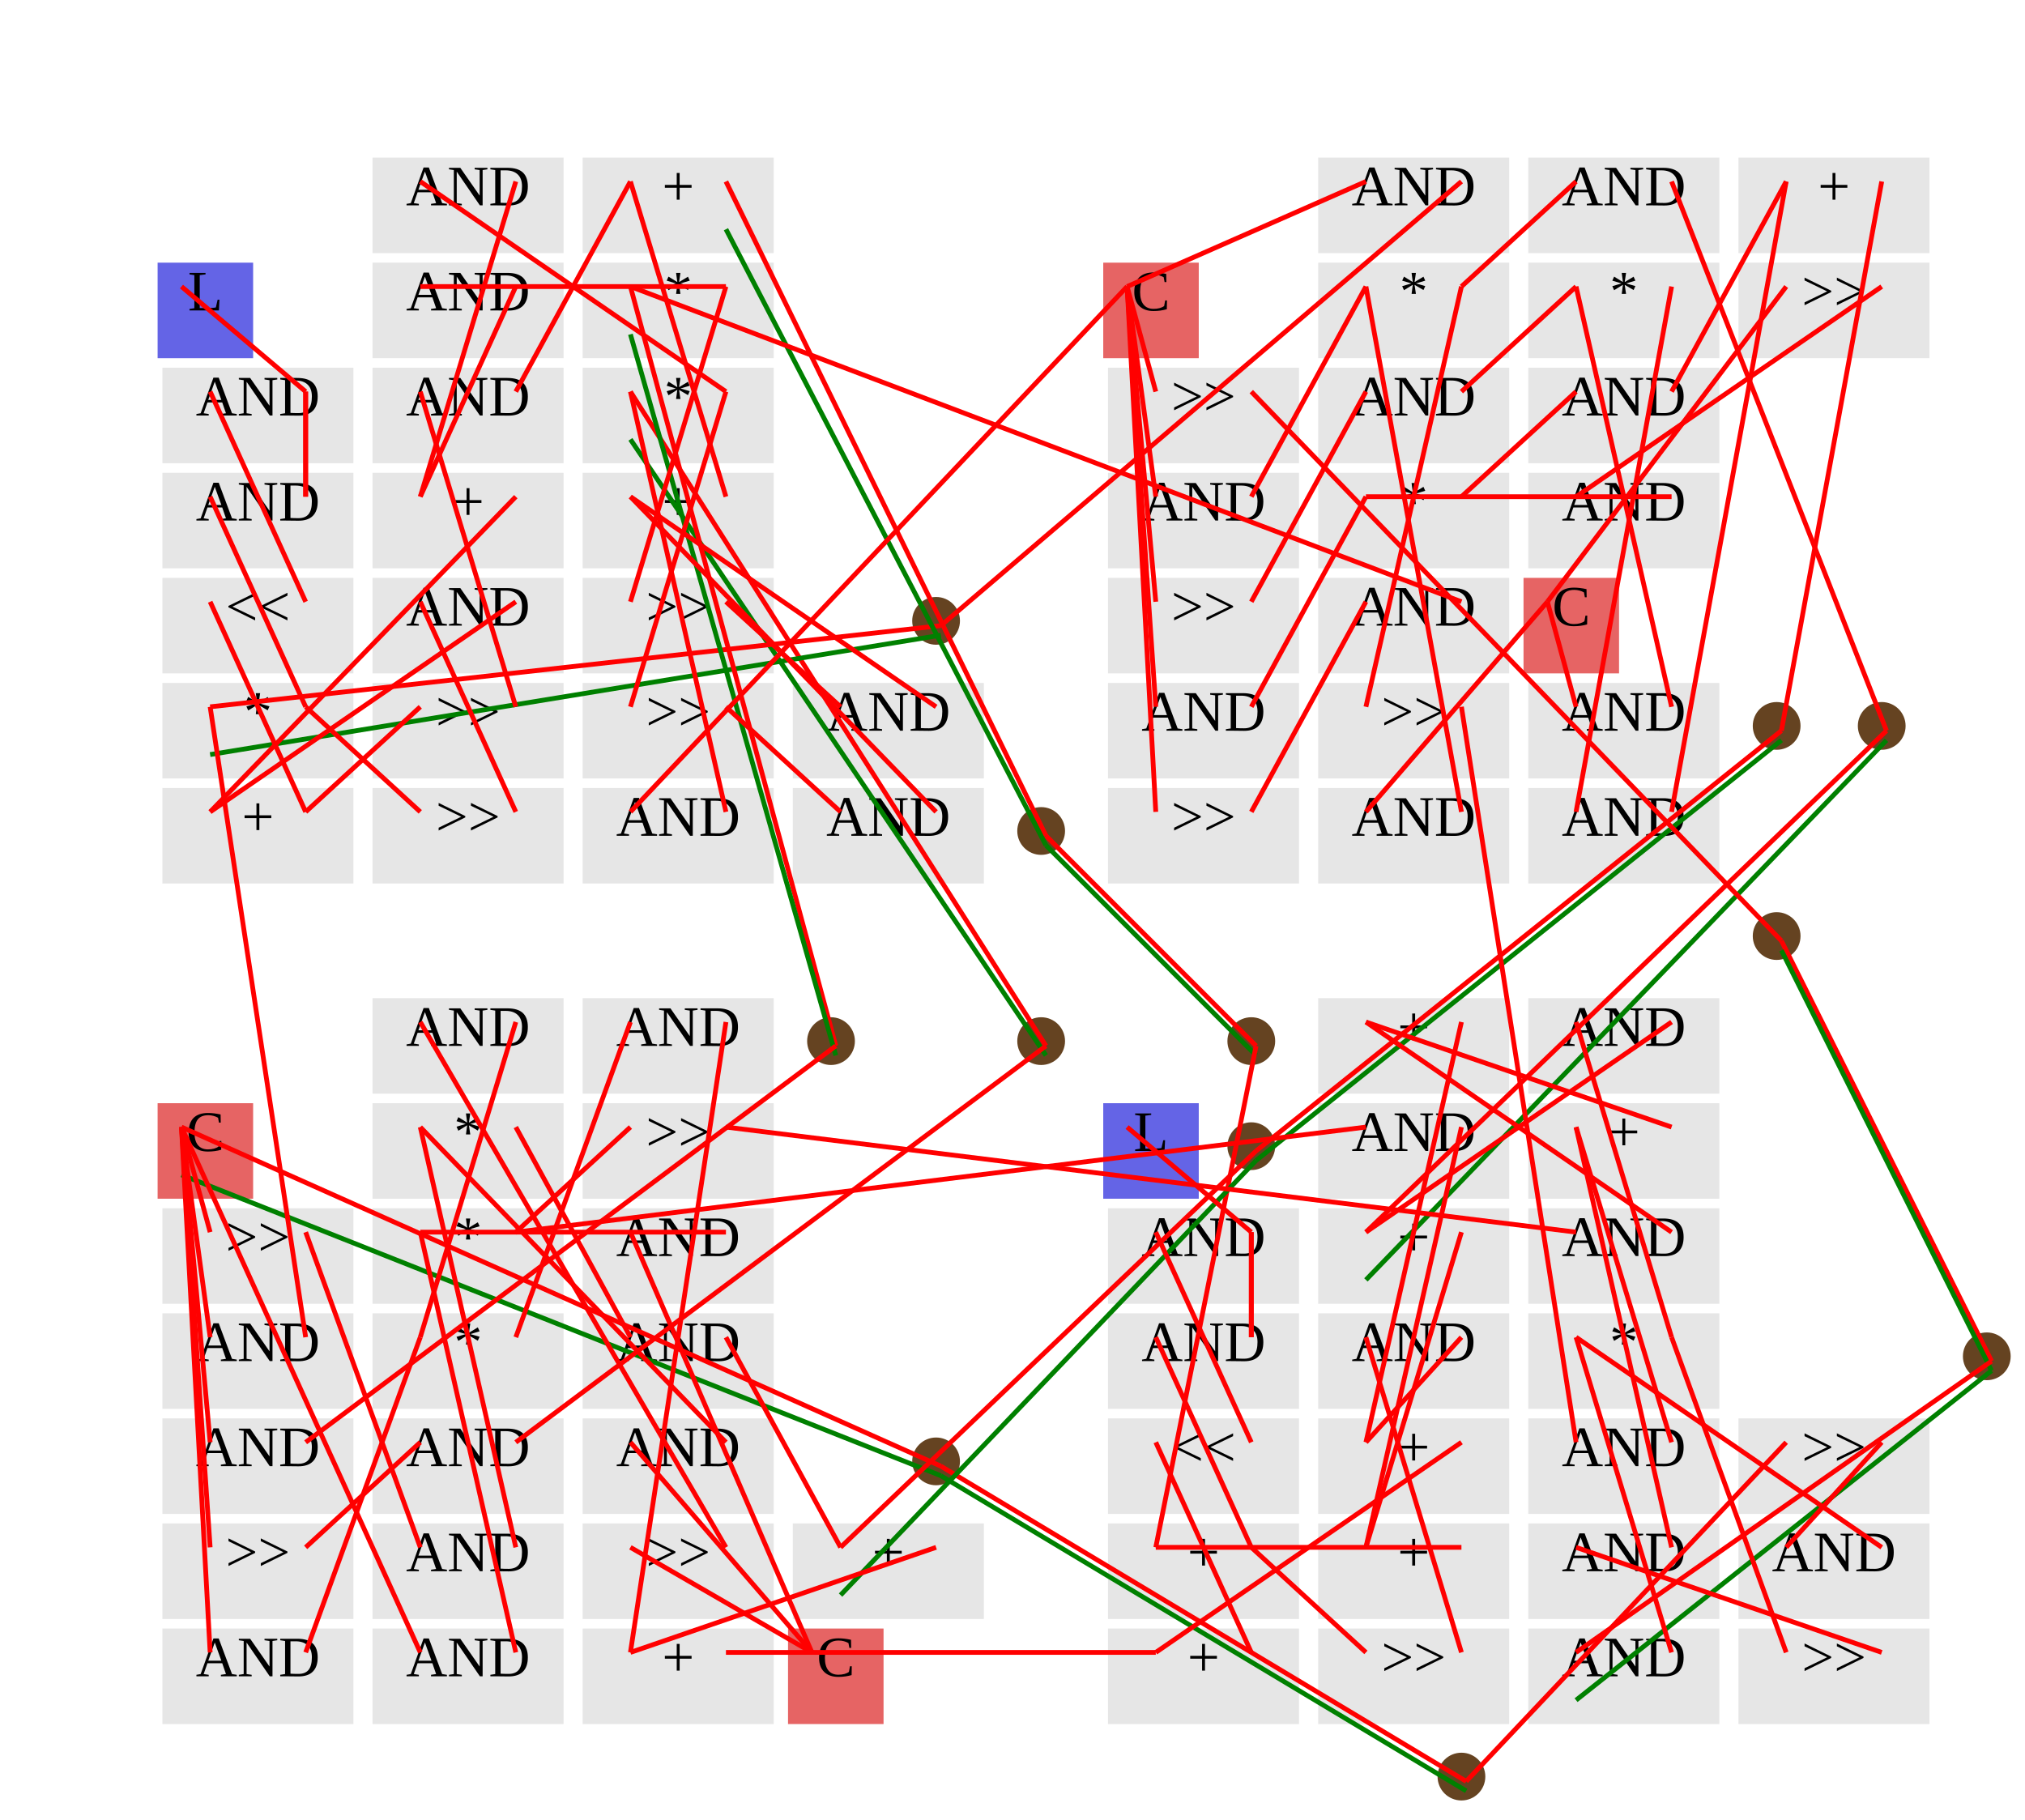
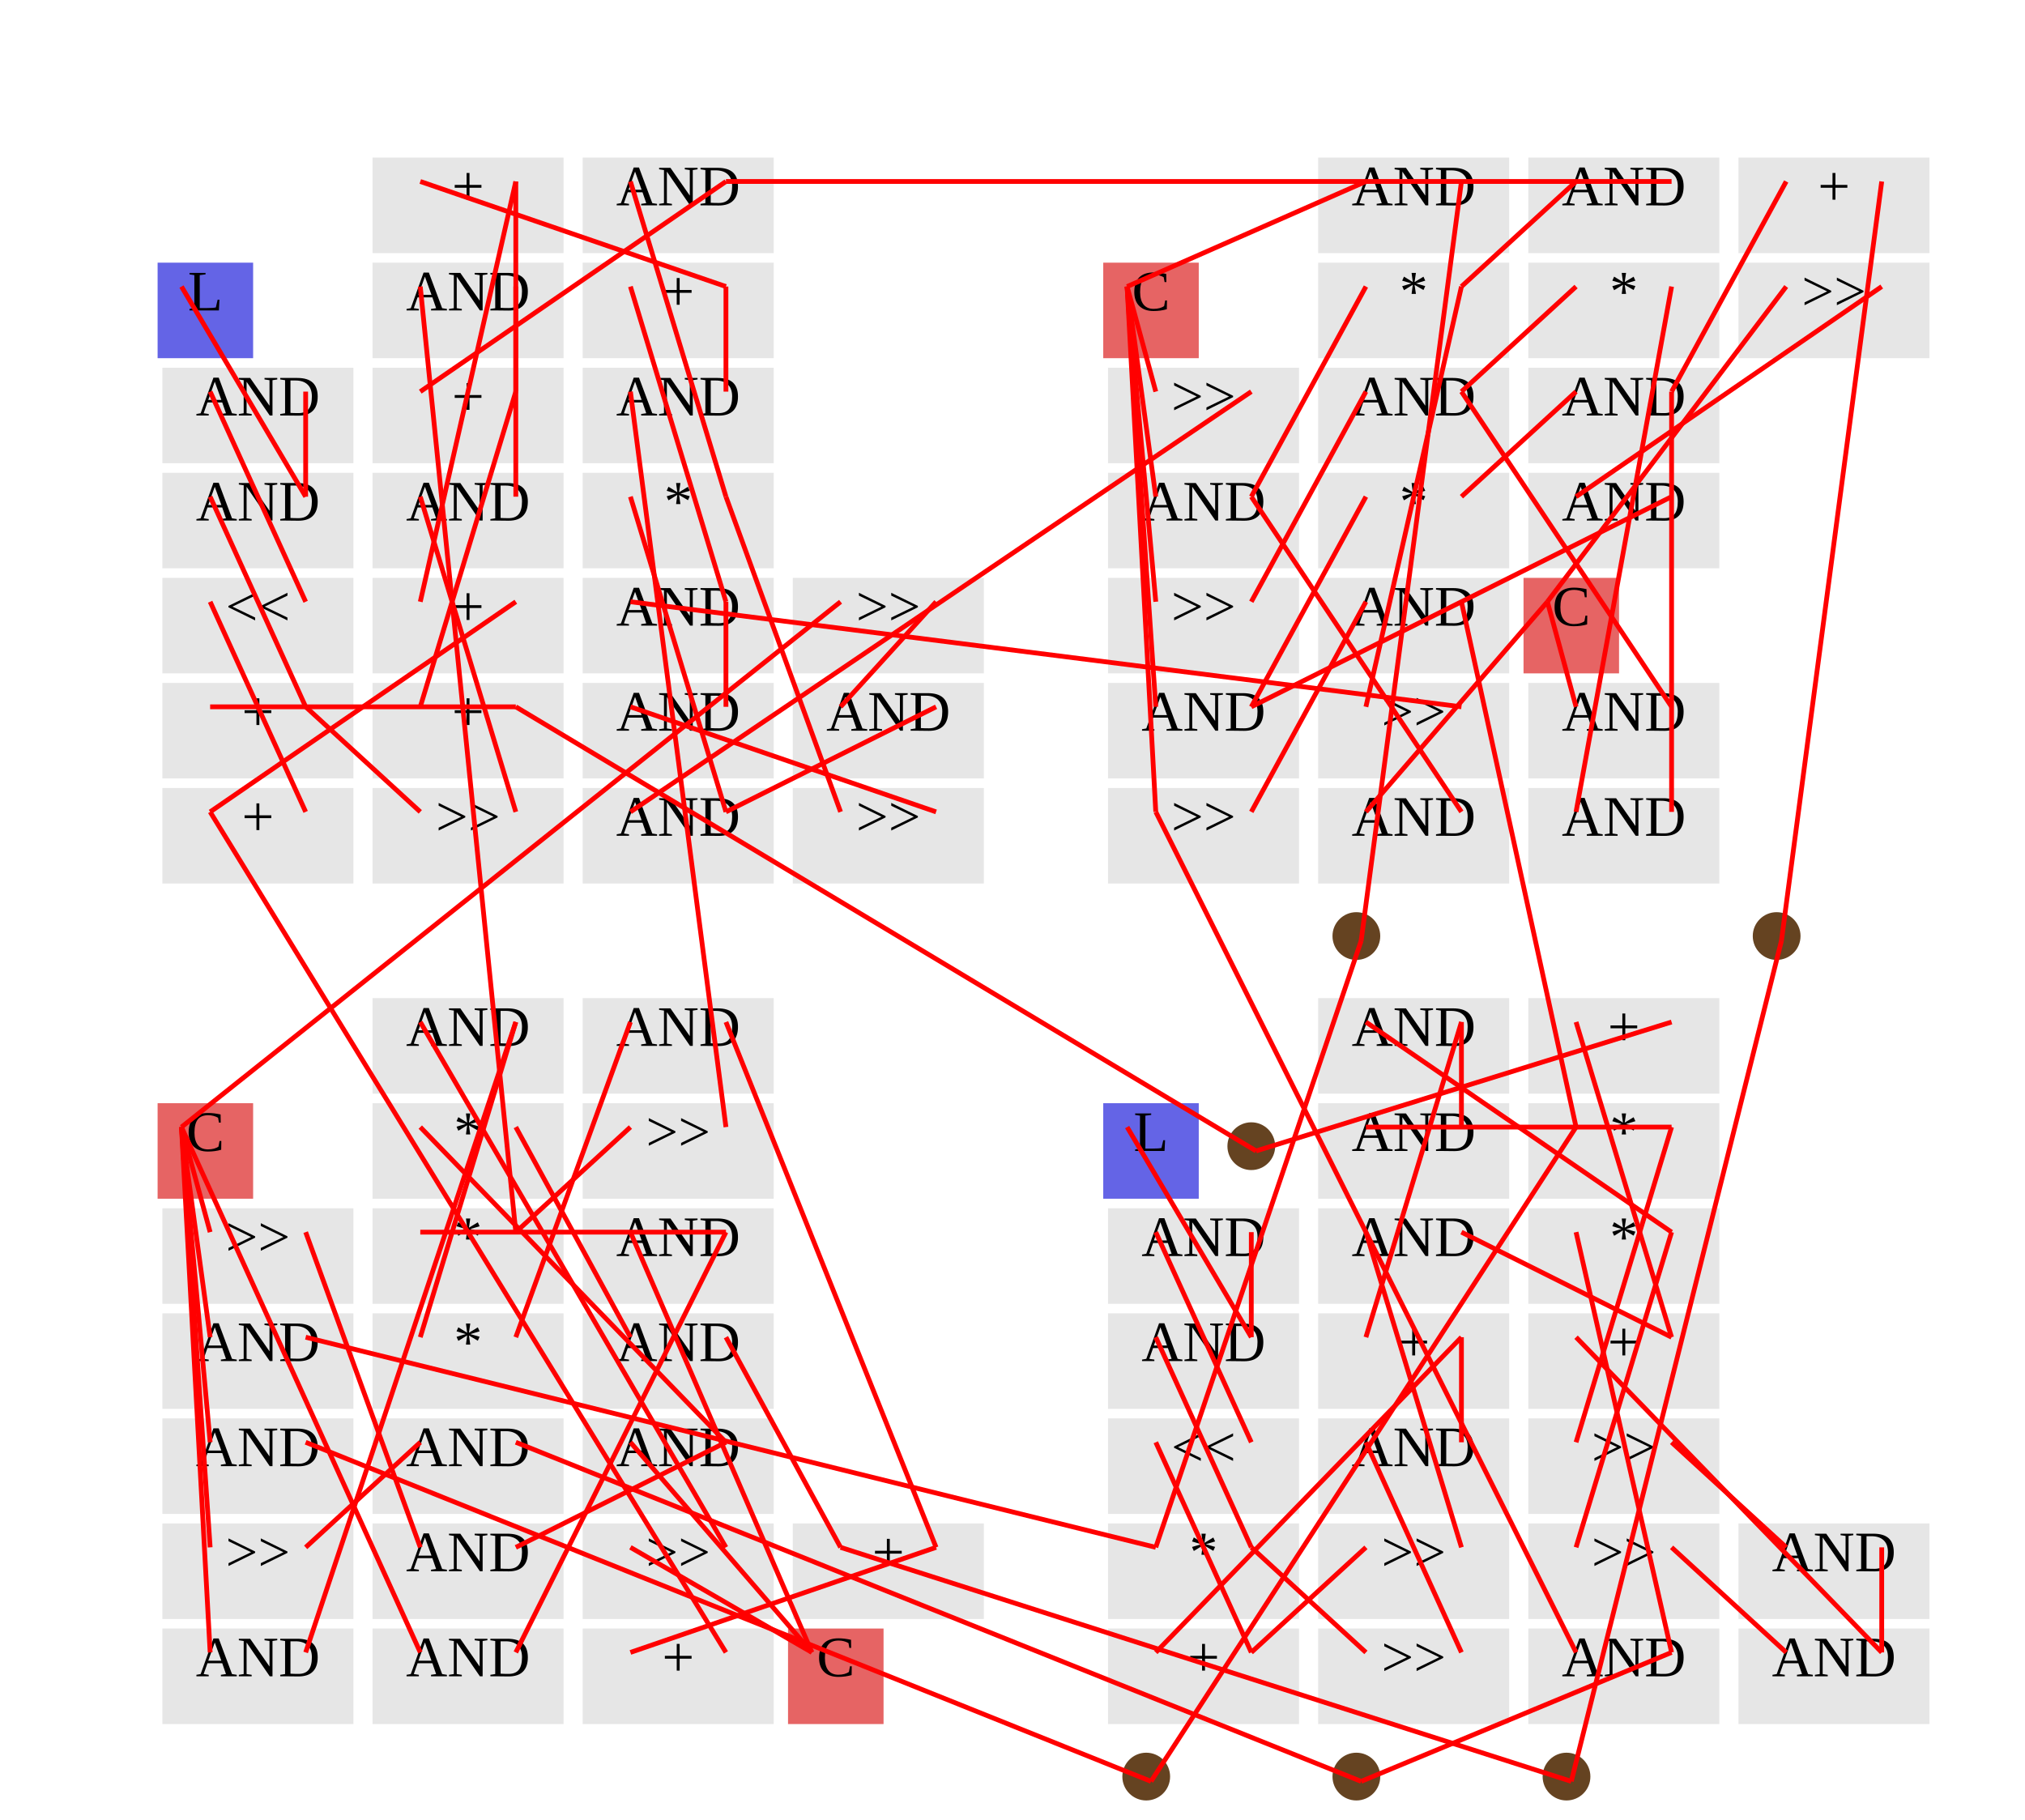
<svg xmlns="http://www.w3.org/2000/svg" width="424" height="381">
  <rect x="0" y="0" width="424" height="381" fill="rgb(255,255,255)" />
  <rect x="0" y="0" width="380" height="340" fill="rgba(255,255,255,1)" />
  <rect x="231" y="55" width="20" height="20" fill="rgba(230,100,100,1)" />
  <text x="241" y="65" text-anchor="middle" alignment-baseline="middle" fill="black">C</text>
  <rect x="33" y="231" width="20" height="20" fill="rgba(230,100,100,1)" />
  <text x="43" y="241" text-anchor="middle" alignment-baseline="middle" fill="black">C</text>
+   <rect x="231" y="231" width="20" height="20" fill="rgba(100,100,230,1)" />
+   <text x="241" y="241" text-anchor="middle" alignment-baseline="middle" fill="black">L</text>
  <rect x="33" y="55" width="20" height="20" fill="rgba(100,100,230,1)" />
  <text x="43" y="65" text-anchor="middle" alignment-baseline="middle" fill="black">L</text>
-   <rect x="231" y="231" width="20" height="20" fill="rgba(100,100,230,1)" />
-   <text x="241" y="241" text-anchor="middle" alignment-baseline="middle" fill="black">L</text>
  <rect x="319" y="121" width="20" height="20" fill="rgba(230,100,100,1)" />
  <text x="329" y="131" text-anchor="middle" alignment-baseline="middle" fill="black">C</text>
  <rect x="165" y="341" width="20" height="20" fill="rgba(230,100,100,1)" />
  <text x="175" y="351" text-anchor="middle" alignment-baseline="middle" fill="black">C</text>
-   <rect x="122" y="77" width="40" height="20" fill="rgba(230,230,230,1)" />
-   <text x="142" y="87" text-anchor="middle" alignment-baseline="middle" fill="black">*</text>
-   <rect x="232" y="341" width="40" height="20" fill="rgba(230,230,230,1)" />
-   <text x="252" y="351" text-anchor="middle" alignment-baseline="middle" fill="black">+</text>
+   <rect x="320" y="253" width="40" height="20" fill="rgba(230,230,230,1)" />
+   <text x="340" y="263" text-anchor="middle" alignment-baseline="middle" fill="black">*</text>
+   <rect x="34" y="165" width="40" height="20" fill="rgba(230,230,230,1)" />
+   <text x="54" y="175" text-anchor="middle" alignment-baseline="middle" fill="black">+</text>
  <rect x="276" y="55" width="40" height="20" fill="rgba(230,230,230,1)" />
  <text x="296" y="65" text-anchor="middle" alignment-baseline="middle" fill="black">*</text>
-   <rect x="276" y="297" width="40" height="20" fill="rgba(230,230,230,1)" />
-   <text x="296" y="307" text-anchor="middle" alignment-baseline="middle" fill="black">+</text>
+   <rect x="78" y="121" width="40" height="20" fill="rgba(230,230,230,1)" />
+   <text x="98" y="131" text-anchor="middle" alignment-baseline="middle" fill="black">+</text>
+   <rect x="122" y="99" width="40" height="20" fill="rgba(230,230,230,1)" />
+   <text x="142" y="109" text-anchor="middle" alignment-baseline="middle" fill="black">*</text>
  <rect x="320" y="275" width="40" height="20" fill="rgba(230,230,230,1)" />
-   <text x="340" y="285" text-anchor="middle" alignment-baseline="middle" fill="black">*</text>
-   <rect x="122" y="99" width="40" height="20" fill="rgba(230,230,230,1)" />
-   <text x="142" y="109" text-anchor="middle" alignment-baseline="middle" fill="black">+</text>
+   <text x="340" y="285" text-anchor="middle" alignment-baseline="middle" fill="black">+</text>
  <rect x="78" y="275" width="40" height="20" fill="rgba(230,230,230,1)" />
  <text x="98" y="285" text-anchor="middle" alignment-baseline="middle" fill="black">*</text>
-   <rect x="34" y="143" width="40" height="20" fill="rgba(230,230,230,1)" />
-   <text x="54" y="153" text-anchor="middle" alignment-baseline="middle" fill="black">*</text>
-   <rect x="122" y="33" width="40" height="20" fill="rgba(230,230,230,1)" />
-   <text x="142" y="43" text-anchor="middle" alignment-baseline="middle" fill="black">+</text>
-   <rect x="122" y="55" width="40" height="20" fill="rgba(230,230,230,1)" />
-   <text x="142" y="65" text-anchor="middle" alignment-baseline="middle" fill="black">*</text>
+   <rect x="232" y="319" width="40" height="20" fill="rgba(230,230,230,1)" />
+   <text x="252" y="329" text-anchor="middle" alignment-baseline="middle" fill="black">*</text>
+   <rect x="320" y="209" width="40" height="20" fill="rgba(230,230,230,1)" />
+   <text x="340" y="219" text-anchor="middle" alignment-baseline="middle" fill="black">+</text>
+   <rect x="320" y="231" width="40" height="20" fill="rgba(230,230,230,1)" />
+   <text x="340" y="241" text-anchor="middle" alignment-baseline="middle" fill="black">*</text>
  <rect x="78" y="253" width="40" height="20" fill="rgba(230,230,230,1)" />
  <text x="98" y="263" text-anchor="middle" alignment-baseline="middle" fill="black">*</text>
  <rect x="320" y="55" width="40" height="20" fill="rgba(230,230,230,1)" />
  <text x="340" y="65" text-anchor="middle" alignment-baseline="middle" fill="black">*</text>
-   <rect x="232" y="319" width="40" height="20" fill="rgba(230,230,230,1)" />
-   <text x="252" y="329" text-anchor="middle" alignment-baseline="middle" fill="black">+</text>
+   <rect x="34" y="143" width="40" height="20" fill="rgba(230,230,230,1)" />
+   <text x="54" y="153" text-anchor="middle" alignment-baseline="middle" fill="black">+</text>
  <rect x="122" y="341" width="40" height="20" fill="rgba(230,230,230,1)" />
  <text x="142" y="351" text-anchor="middle" alignment-baseline="middle" fill="black">+</text>
-   <rect x="320" y="231" width="40" height="20" fill="rgba(230,230,230,1)" />
-   <text x="340" y="241" text-anchor="middle" alignment-baseline="middle" fill="black">+</text>
+   <rect x="122" y="55" width="40" height="20" fill="rgba(230,230,230,1)" />
+   <text x="142" y="65" text-anchor="middle" alignment-baseline="middle" fill="black">+</text>
  <rect x="276" y="99" width="40" height="20" fill="rgba(230,230,230,1)" />
  <text x="296" y="109" text-anchor="middle" alignment-baseline="middle" fill="black">*</text>
  <rect x="78" y="231" width="40" height="20" fill="rgba(230,230,230,1)" />
  <text x="98" y="241" text-anchor="middle" alignment-baseline="middle" fill="black">*</text>
  <rect x="166" y="319" width="40" height="20" fill="rgba(230,230,230,1)" />
  <text x="186" y="329" text-anchor="middle" alignment-baseline="middle" fill="black">+</text>
-   <rect x="78" y="99" width="40" height="20" fill="rgba(230,230,230,1)" />
-   <text x="98" y="109" text-anchor="middle" alignment-baseline="middle" fill="black">+</text>
-   <rect x="34" y="165" width="40" height="20" fill="rgba(230,230,230,1)" />
-   <text x="54" y="175" text-anchor="middle" alignment-baseline="middle" fill="black">+</text>
-   <rect x="276" y="319" width="40" height="20" fill="rgba(230,230,230,1)" />
-   <text x="296" y="329" text-anchor="middle" alignment-baseline="middle" fill="black">+</text>
-   <rect x="276" y="209" width="40" height="20" fill="rgba(230,230,230,1)" />
-   <text x="296" y="219" text-anchor="middle" alignment-baseline="middle" fill="black">+</text>
-   <rect x="276" y="253" width="40" height="20" fill="rgba(230,230,230,1)" />
-   <text x="296" y="263" text-anchor="middle" alignment-baseline="middle" fill="black">+</text>
+   <rect x="276" y="275" width="40" height="20" fill="rgba(230,230,230,1)" />
+   <text x="296" y="285" text-anchor="middle" alignment-baseline="middle" fill="black">+</text>
+   <rect x="232" y="341" width="40" height="20" fill="rgba(230,230,230,1)" />
+   <text x="252" y="351" text-anchor="middle" alignment-baseline="middle" fill="black">+</text>
+   <rect x="78" y="143" width="40" height="20" fill="rgba(230,230,230,1)" />
+   <text x="98" y="153" text-anchor="middle" alignment-baseline="middle" fill="black">+</text>
+   <rect x="78" y="33" width="40" height="20" fill="rgba(230,230,230,1)" />
+   <text x="98" y="43" text-anchor="middle" alignment-baseline="middle" fill="black">+</text>
+   <rect x="78" y="77" width="40" height="20" fill="rgba(230,230,230,1)" />
+   <text x="98" y="87" text-anchor="middle" alignment-baseline="middle" fill="black">+</text>
  <rect x="364" y="33" width="40" height="20" fill="rgba(230,230,230,1)" />
  <text x="384" y="43" text-anchor="middle" alignment-baseline="middle" fill="black">+</text>
+   <rect x="232" y="275" width="40" height="20" fill="rgba(230,230,230,1)" />
+   <text x="252" y="285" text-anchor="middle" alignment-baseline="middle" fill="black">AND</text>
+   <rect x="232" y="253" width="40" height="20" fill="rgba(230,230,230,1)" />
+   <text x="252" y="263" text-anchor="middle" alignment-baseline="middle" fill="black">AND</text>
+   <rect x="232" y="297" width="40" height="20" fill="rgba(230,230,230,1)" />
+   <text x="252" y="307" text-anchor="middle" alignment-baseline="middle" fill="black">&lt;&lt;</text>
  <rect x="34" y="99" width="40" height="20" fill="rgba(230,230,230,1)" />
  <text x="54" y="109" text-anchor="middle" alignment-baseline="middle" fill="black">AND</text>
  <rect x="34" y="77" width="40" height="20" fill="rgba(230,230,230,1)" />
  <text x="54" y="87" text-anchor="middle" alignment-baseline="middle" fill="black">AND</text>
  <rect x="34" y="121" width="40" height="20" fill="rgba(230,230,230,1)" />
  <text x="54" y="131" text-anchor="middle" alignment-baseline="middle" fill="black">&lt;&lt;</text>
-   <rect x="232" y="275" width="40" height="20" fill="rgba(230,230,230,1)" />
-   <text x="252" y="285" text-anchor="middle" alignment-baseline="middle" fill="black">AND</text>
-   <rect x="232" y="253" width="40" height="20" fill="rgba(230,230,230,1)" />
-   <text x="252" y="263" text-anchor="middle" alignment-baseline="middle" fill="black">AND</text>
-   <rect x="232" y="297" width="40" height="20" fill="rgba(230,230,230,1)" />
-   <text x="252" y="307" text-anchor="middle" alignment-baseline="middle" fill="black">&lt;&lt;</text>
-   <rect x="122" y="165" width="40" height="20" fill="rgba(230,230,230,1)" />
-   <text x="142" y="175" text-anchor="middle" alignment-baseline="middle" fill="black">AND</text>
+   <rect x="320" y="341" width="40" height="20" fill="rgba(230,230,230,1)" />
+   <text x="340" y="351" text-anchor="middle" alignment-baseline="middle" fill="black">AND</text>
  <rect x="78" y="297" width="40" height="20" fill="rgba(230,230,230,1)" />
  <text x="98" y="307" text-anchor="middle" alignment-baseline="middle" fill="black">AND</text>
  <rect x="34" y="319" width="40" height="20" fill="rgba(230,230,230,1)" />
  <text x="54" y="329" text-anchor="middle" alignment-baseline="middle" fill="black">&gt;&gt;</text>
  <rect x="232" y="99" width="40" height="20" fill="rgba(230,230,230,1)" />
  <text x="252" y="109" text-anchor="middle" alignment-baseline="middle" fill="black">AND</text>
  <rect x="276" y="165" width="40" height="20" fill="rgba(230,230,230,1)" />
  <text x="296" y="175" text-anchor="middle" alignment-baseline="middle" fill="black">AND</text>
-   <rect x="276" y="275" width="40" height="20" fill="rgba(230,230,230,1)" />
-   <text x="296" y="285" text-anchor="middle" alignment-baseline="middle" fill="black">AND</text>
-   <rect x="276" y="341" width="40" height="20" fill="rgba(230,230,230,1)" />
-   <text x="296" y="351" text-anchor="middle" alignment-baseline="middle" fill="black">&gt;&gt;</text>
-   <rect x="320" y="341" width="40" height="20" fill="rgba(230,230,230,1)" />
-   <text x="340" y="351" text-anchor="middle" alignment-baseline="middle" fill="black">AND</text>
+   <rect x="78" y="99" width="40" height="20" fill="rgba(230,230,230,1)" />
+   <text x="98" y="109" text-anchor="middle" alignment-baseline="middle" fill="black">AND</text>
+   <rect x="78" y="165" width="40" height="20" fill="rgba(230,230,230,1)" />
+   <text x="98" y="175" text-anchor="middle" alignment-baseline="middle" fill="black">&gt;&gt;</text>
+   <rect x="122" y="165" width="40" height="20" fill="rgba(230,230,230,1)" />
+   <text x="142" y="175" text-anchor="middle" alignment-baseline="middle" fill="black">AND</text>
  <rect x="232" y="77" width="40" height="20" fill="rgba(230,230,230,1)" />
  <text x="252" y="87" text-anchor="middle" alignment-baseline="middle" fill="black">&gt;&gt;</text>
+   <rect x="166" y="143" width="40" height="20" fill="rgba(230,230,230,1)" />
+   <text x="186" y="153" text-anchor="middle" alignment-baseline="middle" fill="black">AND</text>
+   <rect x="166" y="121" width="40" height="20" fill="rgba(230,230,230,1)" />
+   <text x="186" y="131" text-anchor="middle" alignment-baseline="middle" fill="black">&gt;&gt;</text>
+   <rect x="364" y="341" width="40" height="20" fill="rgba(230,230,230,1)" />
+   <text x="384" y="351" text-anchor="middle" alignment-baseline="middle" fill="black">AND</text>
+   <rect x="320" y="319" width="40" height="20" fill="rgba(230,230,230,1)" />
+   <text x="340" y="329" text-anchor="middle" alignment-baseline="middle" fill="black">&gt;&gt;</text>
  <rect x="364" y="319" width="40" height="20" fill="rgba(230,230,230,1)" />
  <text x="384" y="329" text-anchor="middle" alignment-baseline="middle" fill="black">AND</text>
-   <rect x="364" y="297" width="40" height="20" fill="rgba(230,230,230,1)" />
-   <text x="384" y="307" text-anchor="middle" alignment-baseline="middle" fill="black">&gt;&gt;</text>
-   <rect x="166" y="165" width="40" height="20" fill="rgba(230,230,230,1)" />
-   <text x="186" y="175" text-anchor="middle" alignment-baseline="middle" fill="black">AND</text>
-   <rect x="122" y="143" width="40" height="20" fill="rgba(230,230,230,1)" />
-   <text x="142" y="153" text-anchor="middle" alignment-baseline="middle" fill="black">&gt;&gt;</text>
-   <rect x="166" y="143" width="40" height="20" fill="rgba(230,230,230,1)" />
-   <text x="186" y="153" text-anchor="middle" alignment-baseline="middle" fill="black">AND</text>
-   <rect x="122" y="121" width="40" height="20" fill="rgba(230,230,230,1)" />
-   <text x="142" y="131" text-anchor="middle" alignment-baseline="middle" fill="black">&gt;&gt;</text>
+   <rect x="320" y="297" width="40" height="20" fill="rgba(230,230,230,1)" />
+   <text x="340" y="307" text-anchor="middle" alignment-baseline="middle" fill="black">&gt;&gt;</text>
  <rect x="78" y="209" width="40" height="20" fill="rgba(230,230,230,1)" />
  <text x="98" y="219" text-anchor="middle" alignment-baseline="middle" fill="black">AND</text>
  <rect x="122" y="319" width="40" height="20" fill="rgba(230,230,230,1)" />
  <text x="142" y="329" text-anchor="middle" alignment-baseline="middle" fill="black">&gt;&gt;</text>
  <rect x="34" y="341" width="40" height="20" fill="rgba(230,230,230,1)" />
  <text x="54" y="351" text-anchor="middle" alignment-baseline="middle" fill="black">AND</text>
  <rect x="276" y="33" width="40" height="20" fill="rgba(230,230,230,1)" />
  <text x="296" y="43" text-anchor="middle" alignment-baseline="middle" fill="black">AND</text>
  <rect x="34" y="275" width="40" height="20" fill="rgba(230,230,230,1)" />
  <text x="54" y="285" text-anchor="middle" alignment-baseline="middle" fill="black">AND</text>
-   <rect x="78" y="77" width="40" height="20" fill="rgba(230,230,230,1)" />
-   <text x="98" y="87" text-anchor="middle" alignment-baseline="middle" fill="black">AND</text>
-   <rect x="78" y="143" width="40" height="20" fill="rgba(230,230,230,1)" />
-   <text x="98" y="153" text-anchor="middle" alignment-baseline="middle" fill="black">&gt;&gt;</text>
+   <rect x="276" y="253" width="40" height="20" fill="rgba(230,230,230,1)" />
+   <text x="296" y="263" text-anchor="middle" alignment-baseline="middle" fill="black">AND</text>
+   <rect x="276" y="319" width="40" height="20" fill="rgba(230,230,230,1)" />
+   <text x="296" y="329" text-anchor="middle" alignment-baseline="middle" fill="black">&gt;&gt;</text>
  <rect x="276" y="121" width="40" height="20" fill="rgba(230,230,230,1)" />
  <text x="296" y="131" text-anchor="middle" alignment-baseline="middle" fill="black">AND</text>
  <rect x="232" y="165" width="40" height="20" fill="rgba(230,230,230,1)" />
  <text x="252" y="175" text-anchor="middle" alignment-baseline="middle" fill="black">&gt;&gt;</text>
  <rect x="34" y="297" width="40" height="20" fill="rgba(230,230,230,1)" />
  <text x="54" y="307" text-anchor="middle" alignment-baseline="middle" fill="black">AND</text>
  <rect x="122" y="253" width="40" height="20" fill="rgba(230,230,230,1)" />
  <text x="142" y="263" text-anchor="middle" alignment-baseline="middle" fill="black">AND</text>
  <rect x="78" y="341" width="40" height="20" fill="rgba(230,230,230,1)" />
  <text x="98" y="351" text-anchor="middle" alignment-baseline="middle" fill="black">AND</text>
  <rect x="276" y="77" width="40" height="20" fill="rgba(230,230,230,1)" />
  <text x="296" y="87" text-anchor="middle" alignment-baseline="middle" fill="black">AND</text>
  <rect x="232" y="121" width="40" height="20" fill="rgba(230,230,230,1)" />
  <text x="252" y="131" text-anchor="middle" alignment-baseline="middle" fill="black">&gt;&gt;</text>
  <rect x="320" y="143" width="40" height="20" fill="rgba(230,230,230,1)" />
  <text x="340" y="153" text-anchor="middle" alignment-baseline="middle" fill="black">AND</text>
  <rect x="122" y="209" width="40" height="20" fill="rgba(230,230,230,1)" />
  <text x="142" y="219" text-anchor="middle" alignment-baseline="middle" fill="black">AND</text>
-   <rect x="320" y="297" width="40" height="20" fill="rgba(230,230,230,1)" />
-   <text x="340" y="307" text-anchor="middle" alignment-baseline="middle" fill="black">AND</text>
+   <rect x="122" y="121" width="40" height="20" fill="rgba(230,230,230,1)" />
+   <text x="142" y="131" text-anchor="middle" alignment-baseline="middle" fill="black">AND</text>
  <rect x="276" y="143" width="40" height="20" fill="rgba(230,230,230,1)" />
  <text x="296" y="153" text-anchor="middle" alignment-baseline="middle" fill="black">&gt;&gt;</text>
-   <rect x="320" y="319" width="40" height="20" fill="rgba(230,230,230,1)" />
-   <text x="340" y="329" text-anchor="middle" alignment-baseline="middle" fill="black">AND</text>
-   <rect x="364" y="341" width="40" height="20" fill="rgba(230,230,230,1)" />
-   <text x="384" y="351" text-anchor="middle" alignment-baseline="middle" fill="black">&gt;&gt;</text>
+   <rect x="122" y="143" width="40" height="20" fill="rgba(230,230,230,1)" />
+   <text x="142" y="153" text-anchor="middle" alignment-baseline="middle" fill="black">AND</text>
+   <rect x="166" y="165" width="40" height="20" fill="rgba(230,230,230,1)" />
+   <text x="186" y="175" text-anchor="middle" alignment-baseline="middle" fill="black">&gt;&gt;</text>
  <rect x="232" y="143" width="40" height="20" fill="rgba(230,230,230,1)" />
  <text x="252" y="153" text-anchor="middle" alignment-baseline="middle" fill="black">AND</text>
  <rect x="320" y="99" width="40" height="20" fill="rgba(230,230,230,1)" />
  <text x="340" y="109" text-anchor="middle" alignment-baseline="middle" fill="black">AND</text>
  <rect x="364" y="55" width="40" height="20" fill="rgba(230,230,230,1)" />
  <text x="384" y="65" text-anchor="middle" alignment-baseline="middle" fill="black">&gt;&gt;</text>
  <rect x="122" y="297" width="40" height="20" fill="rgba(230,230,230,1)" />
  <text x="142" y="307" text-anchor="middle" alignment-baseline="middle" fill="black">AND</text>
  <rect x="78" y="319" width="40" height="20" fill="rgba(230,230,230,1)" />
  <text x="98" y="329" text-anchor="middle" alignment-baseline="middle" fill="black">AND</text>
  <rect x="34" y="253" width="40" height="20" fill="rgba(230,230,230,1)" />
  <text x="54" y="263" text-anchor="middle" alignment-baseline="middle" fill="black">&gt;&gt;</text>
  <rect x="122" y="275" width="40" height="20" fill="rgba(230,230,230,1)" />
  <text x="142" y="285" text-anchor="middle" alignment-baseline="middle" fill="black">AND</text>
-   <rect x="78" y="33" width="40" height="20" fill="rgba(230,230,230,1)" />
-   <text x="98" y="43" text-anchor="middle" alignment-baseline="middle" fill="black">AND</text>
+   <rect x="276" y="209" width="40" height="20" fill="rgba(230,230,230,1)" />
+   <text x="296" y="219" text-anchor="middle" alignment-baseline="middle" fill="black">AND</text>
+   <rect x="276" y="231" width="40" height="20" fill="rgba(230,230,230,1)" />
+   <text x="296" y="241" text-anchor="middle" alignment-baseline="middle" fill="black">AND</text>
+   <rect x="276" y="297" width="40" height="20" fill="rgba(230,230,230,1)" />
+   <text x="296" y="307" text-anchor="middle" alignment-baseline="middle" fill="black">AND</text>
+   <rect x="276" y="341" width="40" height="20" fill="rgba(230,230,230,1)" />
+   <text x="296" y="351" text-anchor="middle" alignment-baseline="middle" fill="black">&gt;&gt;</text>
  <rect x="78" y="55" width="40" height="20" fill="rgba(230,230,230,1)" />
  <text x="98" y="65" text-anchor="middle" alignment-baseline="middle" fill="black">AND</text>
-   <rect x="78" y="121" width="40" height="20" fill="rgba(230,230,230,1)" />
-   <text x="98" y="131" text-anchor="middle" alignment-baseline="middle" fill="black">AND</text>
-   <rect x="78" y="165" width="40" height="20" fill="rgba(230,230,230,1)" />
-   <text x="98" y="175" text-anchor="middle" alignment-baseline="middle" fill="black">&gt;&gt;</text>
-   <rect x="276" y="231" width="40" height="20" fill="rgba(230,230,230,1)" />
-   <text x="296" y="241" text-anchor="middle" alignment-baseline="middle" fill="black">AND</text>
-   <rect x="320" y="253" width="40" height="20" fill="rgba(230,230,230,1)" />
-   <text x="340" y="263" text-anchor="middle" alignment-baseline="middle" fill="black">AND</text>
+   <rect x="122" y="77" width="40" height="20" fill="rgba(230,230,230,1)" />
+   <text x="142" y="87" text-anchor="middle" alignment-baseline="middle" fill="black">AND</text>
  <rect x="122" y="231" width="40" height="20" fill="rgba(230,230,230,1)" />
  <text x="142" y="241" text-anchor="middle" alignment-baseline="middle" fill="black">&gt;&gt;</text>
  <rect x="320" y="33" width="40" height="20" fill="rgba(230,230,230,1)" />
  <text x="340" y="43" text-anchor="middle" alignment-baseline="middle" fill="black">AND</text>
-   <rect x="320" y="209" width="40" height="20" fill="rgba(230,230,230,1)" />
-   <text x="340" y="219" text-anchor="middle" alignment-baseline="middle" fill="black">AND</text>
+   <rect x="122" y="33" width="40" height="20" fill="rgba(230,230,230,1)" />
+   <text x="142" y="43" text-anchor="middle" alignment-baseline="middle" fill="black">AND</text>
  <rect x="320" y="77" width="40" height="20" fill="rgba(230,230,230,1)" />
  <text x="340" y="87" text-anchor="middle" alignment-baseline="middle" fill="black">AND</text>
  <rect x="320" y="165" width="40" height="20" fill="rgba(230,230,230,1)" />
  <text x="340" y="175" text-anchor="middle" alignment-baseline="middle" fill="black">AND</text>
-   <circle cx="196" cy="306" r="5" fill="rgb(101,67,33)" />
-   <circle cx="306" cy="372" r="5" fill="rgb(101,67,33)" />
+   <circle cx="284" cy="372" r="5" fill="rgb(101,67,33)" />
+   <circle cx="284" cy="196" r="5" fill="rgb(101,67,33)" />
+   <circle cx="240" cy="372" r="5" fill="rgb(101,67,33)" />
  <circle cx="262" cy="240" r="5" fill="rgb(101,67,33)" />
-   <circle cx="372" cy="152" r="5" fill="rgb(101,67,33)" />
-   <circle cx="218" cy="218" r="5" fill="rgb(101,67,33)" />
-   <circle cx="196" cy="130" r="5" fill="rgb(101,67,33)" />
-   <circle cx="218" cy="174" r="5" fill="rgb(101,67,33)" />
-   <circle cx="262" cy="218" r="5" fill="rgb(101,67,33)" />
-   <circle cx="174" cy="218" r="5" fill="rgb(101,67,33)" />
-   <circle cx="394" cy="152" r="5" fill="rgb(101,67,33)" />
-   <circle cx="416" cy="284" r="5" fill="rgb(101,67,33)" />
  <circle cx="372" cy="196" r="5" fill="rgb(101,67,33)" />
-   <line x1="197" y1="307" x2="307" y2="373" stroke="red" stroke-width="1" />
-   <line x1="197" y1="309" x2="307" y2="375" stroke="green" stroke-width="1" />
-   <line x1="263" y1="241" x2="373" y2="153" stroke="red" stroke-width="1" />
-   <line x1="263" y1="243" x2="373" y2="155" stroke="green" stroke-width="1" />
-   <line x1="219" y1="175" x2="263" y2="219" stroke="red" stroke-width="1" />
-   <line x1="219" y1="177" x2="263" y2="221" stroke="green" stroke-width="1" />
-   <line x1="417" y1="285" x2="373" y2="197" stroke="red" stroke-width="1" />
-   <line x1="417" y1="287" x2="373" y2="199" stroke="green" stroke-width="1" />
-   <line x1="38" y1="236" x2="197" y2="307" stroke="red" stroke-width="1" />
-   <line x1="38" y1="246" x2="197" y2="309" stroke="green" stroke-width="1" />
-   <line x1="132" y1="82" x2="219" y2="219" stroke="red" stroke-width="1" />
-   <line x1="132" y1="92" x2="219" y2="221" stroke="green" stroke-width="1" />
-   <line x1="44" y1="148" x2="197" y2="131" stroke="red" stroke-width="1" />
-   <line x1="44" y1="158" x2="197" y2="133" stroke="green" stroke-width="1" />
-   <line x1="152" y1="38" x2="219" y2="175" stroke="red" stroke-width="1" />
-   <line x1="152" y1="48" x2="219" y2="177" stroke="green" stroke-width="1" />
-   <line x1="132" y1="60" x2="175" y2="219" stroke="red" stroke-width="1" />
-   <line x1="132" y1="70" x2="175" y2="221" stroke="green" stroke-width="1" />
-   <line x1="242" y1="324" x2="263" y2="219" stroke="red" stroke-width="1" />
-   <line x1="176" y1="324" x2="263" y2="241" stroke="red" stroke-width="1" />
-   <line x1="176" y1="334" x2="263" y2="243" stroke="green" stroke-width="1" />
-   <line x1="286" y1="258" x2="395" y2="153" stroke="red" stroke-width="1" />
-   <line x1="286" y1="268" x2="395" y2="155" stroke="green" stroke-width="1" />
-   <line x1="394" y1="38" x2="373" y2="153" stroke="red" stroke-width="1" />
-   <line x1="108" y1="302" x2="219" y2="219" stroke="red" stroke-width="1" />
-   <line x1="330" y1="346" x2="417" y2="285" stroke="red" stroke-width="1" />
-   <line x1="330" y1="356" x2="417" y2="287" stroke="green" stroke-width="1" />
-   <line x1="262" y1="82" x2="373" y2="197" stroke="red" stroke-width="1" />
-   <line x1="374" y1="302" x2="307" y2="373" stroke="red" stroke-width="1" />
-   <line x1="306" y1="38" x2="197" y2="131" stroke="red" stroke-width="1" />
-   <line x1="64" y1="302" x2="175" y2="219" stroke="red" stroke-width="1" />
-   <line x1="350" y1="38" x2="395" y2="153" stroke="red" stroke-width="1" />
-   <line x1="64" y1="82" x2="38" y2="60" stroke="red" stroke-width="1" />
-   <line x1="262" y1="258" x2="236" y2="236" stroke="red" stroke-width="1" />
-   <line x1="152" y1="170" x2="132" y2="82" stroke="red" stroke-width="1" />
-   <line x1="152" y1="346" x2="242" y2="346" stroke="red" stroke-width="1" />
-   <line x1="306" y1="302" x2="242" y2="346" stroke="red" stroke-width="1" />
+   <circle cx="328" cy="372" r="5" fill="rgb(101,67,33)" />
+   <line x1="262" y1="280" x2="262" y2="258" stroke="red" stroke-width="1" />
+   <line x1="262" y1="280" x2="236" y2="236" stroke="red" stroke-width="1" />
+   <line x1="64" y1="104" x2="64" y2="82" stroke="red" stroke-width="1" />
+   <line x1="64" y1="104" x2="38" y2="60" stroke="red" stroke-width="1" />
+   <line x1="350" y1="346" x2="330" y2="258" stroke="red" stroke-width="1" />
+   <line x1="350" y1="346" x2="285" y2="373" stroke="red" stroke-width="1" />
+   <line x1="108" y1="302" x2="285" y2="373" stroke="red" stroke-width="1" />
+   <line x1="108" y1="126" x2="44" y2="170" stroke="red" stroke-width="1" />
+   <line x1="152" y1="346" x2="44" y2="170" stroke="red" stroke-width="1" />
+   <line x1="262" y1="104" x2="306" y2="170" stroke="red" stroke-width="1" />
  <line x1="262" y1="104" x2="286" y2="60" stroke="red" stroke-width="1" />
-   <line x1="306" y1="170" x2="286" y2="60" stroke="red" stroke-width="1" />
-   <line x1="306" y1="214" x2="286" y2="302" stroke="red" stroke-width="1" />
-   <line x1="306" y1="280" x2="286" y2="302" stroke="red" stroke-width="1" />
-   <line x1="350" y1="346" x2="330" y2="280" stroke="red" stroke-width="1" />
-   <line x1="394" y1="324" x2="330" y2="280" stroke="red" stroke-width="1" />
-   <line x1="196" y1="170" x2="132" y2="104" stroke="red" stroke-width="1" />
-   <line x1="196" y1="148" x2="132" y2="104" stroke="red" stroke-width="1" />
+   <line x1="108" y1="38" x2="108" y2="104" stroke="red" stroke-width="1" />
+   <line x1="108" y1="38" x2="88" y2="126" stroke="red" stroke-width="1" />
+   <line x1="152" y1="170" x2="196" y2="148" stroke="red" stroke-width="1" />
+   <line x1="152" y1="170" x2="132" y2="104" stroke="red" stroke-width="1" />
+   <line x1="394" y1="346" x2="394" y2="324" stroke="red" stroke-width="1" />
+   <line x1="394" y1="346" x2="330" y2="280" stroke="red" stroke-width="1" />
+   <line x1="108" y1="214" x2="64" y2="346" stroke="red" stroke-width="1" />
  <line x1="108" y1="214" x2="88" y2="280" stroke="red" stroke-width="1" />
-   <line x1="64" y1="346" x2="88" y2="280" stroke="red" stroke-width="1" />
-   <line x1="64" y1="280" x2="44" y2="148" stroke="red" stroke-width="1" />
-   <line x1="152" y1="104" x2="132" y2="38" stroke="red" stroke-width="1" />
-   <line x1="108" y1="82" x2="132" y2="38" stroke="red" stroke-width="1" />
-   <line x1="306" y1="126" x2="132" y2="60" stroke="red" stroke-width="1" />
+   <line x1="64" y1="280" x2="242" y2="324" stroke="red" stroke-width="1" />
+   <line x1="306" y1="38" x2="285" y2="197" stroke="red" stroke-width="1" />
+   <line x1="242" y1="324" x2="285" y2="197" stroke="red" stroke-width="1" />
+   <line x1="350" y1="280" x2="306" y2="258" stroke="red" stroke-width="1" />
+   <line x1="350" y1="280" x2="330" y2="214" stroke="red" stroke-width="1" />
+   <line x1="306" y1="126" x2="330" y2="236" stroke="red" stroke-width="1" />
+   <line x1="330" y1="236" x2="241" y2="373" stroke="red" stroke-width="1" />
+   <line x1="64" y1="302" x2="241" y2="373" stroke="red" stroke-width="1" />
+   <line x1="152" y1="258" x2="108" y2="346" stroke="red" stroke-width="1" />
  <line x1="152" y1="258" x2="88" y2="258" stroke="red" stroke-width="1" />
-   <line x1="108" y1="346" x2="88" y2="258" stroke="red" stroke-width="1" />
+   <line x1="306" y1="82" x2="350" y2="148" stroke="red" stroke-width="1" />
  <line x1="306" y1="82" x2="330" y2="60" stroke="red" stroke-width="1" />
-   <line x1="350" y1="148" x2="330" y2="60" stroke="red" stroke-width="1" />
-   <line x1="306" y1="324" x2="242" y2="324" stroke="red" stroke-width="1" />
+   <line x1="108" y1="148" x2="44" y2="148" stroke="red" stroke-width="1" />
+   <line x1="350" y1="214" x2="263" y2="241" stroke="red" stroke-width="1" />
+   <line x1="108" y1="148" x2="263" y2="241" stroke="red" stroke-width="1" />
+   <line x1="196" y1="324" x2="152" y2="214" stroke="red" stroke-width="1" />
  <line x1="196" y1="324" x2="132" y2="346" stroke="red" stroke-width="1" />
-   <line x1="152" y1="214" x2="132" y2="346" stroke="red" stroke-width="1" />
-   <line x1="350" y1="302" x2="330" y2="236" stroke="red" stroke-width="1" />
-   <line x1="350" y1="324" x2="330" y2="236" stroke="red" stroke-width="1" />
+   <line x1="152" y1="126" x2="152" y2="148" stroke="red" stroke-width="1" />
+   <line x1="152" y1="126" x2="132" y2="60" stroke="red" stroke-width="1" />
+   <line x1="262" y1="148" x2="350" y2="104" stroke="red" stroke-width="1" />
  <line x1="262" y1="148" x2="286" y2="104" stroke="red" stroke-width="1" />
-   <line x1="350" y1="104" x2="286" y2="104" stroke="red" stroke-width="1" />
+   <line x1="152" y1="302" x2="108" y2="324" stroke="red" stroke-width="1" />
  <line x1="152" y1="302" x2="88" y2="236" stroke="red" stroke-width="1" />
-   <line x1="108" y1="324" x2="88" y2="236" stroke="red" stroke-width="1" />
  <line x1="152" y1="280" x2="176" y2="324" stroke="red" stroke-width="1" />
-   <line x1="108" y1="38" x2="88" y2="104" stroke="red" stroke-width="1" />
-   <line x1="108" y1="60" x2="88" y2="104" stroke="red" stroke-width="1" />
-   <line x1="108" y1="104" x2="44" y2="170" stroke="red" stroke-width="1" />
-   <line x1="108" y1="126" x2="44" y2="170" stroke="red" stroke-width="1" />
-   <line x1="306" y1="258" x2="286" y2="324" stroke="red" stroke-width="1" />
-   <line x1="306" y1="236" x2="286" y2="324" stroke="red" stroke-width="1" />
-   <line x1="350" y1="236" x2="286" y2="214" stroke="red" stroke-width="1" />
-   <line x1="350" y1="258" x2="286" y2="214" stroke="red" stroke-width="1" />
-   <line x1="350" y1="214" x2="286" y2="258" stroke="red" stroke-width="1" />
+   <line x1="373" y1="197" x2="329" y2="373" stroke="red" stroke-width="1" />
+   <line x1="394" y1="38" x2="373" y2="197" stroke="red" stroke-width="1" />
+   <line x1="176" y1="324" x2="329" y2="373" stroke="red" stroke-width="1" />
+   <line x1="306" y1="214" x2="306" y2="236" stroke="red" stroke-width="1" />
+   <line x1="306" y1="214" x2="286" y2="280" stroke="red" stroke-width="1" />
+   <line x1="306" y1="280" x2="306" y2="302" stroke="red" stroke-width="1" />
+   <line x1="306" y1="280" x2="242" y2="346" stroke="red" stroke-width="1" />
+   <line x1="108" y1="82" x2="108" y2="60" stroke="red" stroke-width="1" />
+   <line x1="108" y1="82" x2="88" y2="148" stroke="red" stroke-width="1" />
+   <line x1="152" y1="60" x2="152" y2="82" stroke="red" stroke-width="1" />
+   <line x1="152" y1="60" x2="88" y2="38" stroke="red" stroke-width="1" />
+   <line x1="350" y1="38" x2="152" y2="38" stroke="red" stroke-width="1" />
+   <line x1="152" y1="38" x2="88" y2="82" stroke="red" stroke-width="1" />
+   <line x1="350" y1="82" x2="350" y2="170" stroke="red" stroke-width="1" />
  <line x1="350" y1="82" x2="374" y2="38" stroke="red" stroke-width="1" />
-   <line x1="350" y1="170" x2="374" y2="38" stroke="red" stroke-width="1" />
+   <line x1="262" y1="324" x2="242" y2="280" stroke="red" stroke-width="1" />
+   <line x1="262" y1="324" x2="286" y2="346" stroke="red" stroke-width="1" />
+   <line x1="262" y1="302" x2="242" y2="258" stroke="red" stroke-width="1" />
+   <line x1="262" y1="346" x2="242" y2="302" stroke="red" stroke-width="1" />
+   <line x1="262" y1="346" x2="286" y2="324" stroke="red" stroke-width="1" />
  <line x1="64" y1="148" x2="44" y2="104" stroke="red" stroke-width="1" />
+   <line x1="64" y1="148" x2="88" y2="170" stroke="red" stroke-width="1" />
  <line x1="64" y1="126" x2="44" y2="82" stroke="red" stroke-width="1" />
  <line x1="64" y1="170" x2="44" y2="126" stroke="red" stroke-width="1" />
-   <line x1="64" y1="82" x2="64" y2="104" stroke="red" stroke-width="1" />
-   <line x1="64" y1="104" x2="64" y2="82" stroke="red" stroke-width="1" />
-   <line x1="262" y1="324" x2="242" y2="280" stroke="red" stroke-width="1" />
-   <line x1="262" y1="302" x2="242" y2="258" stroke="red" stroke-width="1" />
-   <line x1="262" y1="346" x2="242" y2="302" stroke="red" stroke-width="1" />
-   <line x1="262" y1="258" x2="262" y2="280" stroke="red" stroke-width="1" />
-   <line x1="262" y1="280" x2="262" y2="258" stroke="red" stroke-width="1" />
-   <line x1="236" y1="60" x2="132" y2="170" stroke="red" stroke-width="1" />
+   <line x1="236" y1="60" x2="242" y2="104" stroke="red" stroke-width="1" />
+   <line x1="236" y1="60" x2="242" y2="82" stroke="red" stroke-width="1" />
+   <line x1="236" y1="60" x2="286" y2="38" stroke="red" stroke-width="1" />
+   <line x1="236" y1="60" x2="242" y2="170" stroke="red" stroke-width="1" />
+   <line x1="236" y1="60" x2="242" y2="126" stroke="red" stroke-width="1" />
+   <line x1="236" y1="60" x2="242" y2="148" stroke="red" stroke-width="1" />
+   <line x1="330" y1="346" x2="242" y2="170" stroke="red" stroke-width="1" />
  <line x1="64" y1="324" x2="88" y2="302" stroke="red" stroke-width="1" />
  <line x1="38" y1="236" x2="44" y2="324" stroke="red" stroke-width="1" />
-   <line x1="236" y1="60" x2="242" y2="104" stroke="red" stroke-width="1" />
+   <line x1="38" y1="236" x2="176" y2="126" stroke="red" stroke-width="1" />
+   <line x1="38" y1="236" x2="44" y2="346" stroke="red" stroke-width="1" />
+   <line x1="38" y1="236" x2="44" y2="280" stroke="red" stroke-width="1" />
+   <line x1="38" y1="236" x2="44" y2="302" stroke="red" stroke-width="1" />
+   <line x1="38" y1="236" x2="88" y2="346" stroke="red" stroke-width="1" />
+   <line x1="38" y1="236" x2="44" y2="258" stroke="red" stroke-width="1" />
  <line x1="324" y1="126" x2="286" y2="170" stroke="red" stroke-width="1" />
-   <line x1="306" y1="346" x2="286" y2="280" stroke="red" stroke-width="1" />
-   <line x1="262" y1="324" x2="286" y2="346" stroke="red" stroke-width="1" />
-   <line x1="236" y1="60" x2="242" y2="82" stroke="red" stroke-width="1" />
-   <line x1="394" y1="302" x2="374" y2="324" stroke="red" stroke-width="1" />
-   <line x1="152" y1="148" x2="176" y2="170" stroke="red" stroke-width="1" />
-   <line x1="152" y1="82" x2="132" y2="148" stroke="red" stroke-width="1" />
-   <line x1="152" y1="126" x2="176" y2="148" stroke="red" stroke-width="1" />
-   <line x1="152" y1="60" x2="132" y2="126" stroke="red" stroke-width="1" />
+   <line x1="324" y1="126" x2="330" y2="148" stroke="red" stroke-width="1" />
+   <line x1="324" y1="126" x2="374" y2="60" stroke="red" stroke-width="1" />
+   <line x1="108" y1="170" x2="88" y2="104" stroke="red" stroke-width="1" />
+   <line x1="262" y1="82" x2="132" y2="170" stroke="red" stroke-width="1" />
+   <line x1="196" y1="126" x2="176" y2="148" stroke="red" stroke-width="1" />
+   <line x1="350" y1="324" x2="374" y2="346" stroke="red" stroke-width="1" />
+   <line x1="350" y1="258" x2="330" y2="324" stroke="red" stroke-width="1" />
+   <line x1="350" y1="258" x2="286" y2="214" stroke="red" stroke-width="1" />
+   <line x1="350" y1="302" x2="374" y2="324" stroke="red" stroke-width="1" />
+   <line x1="350" y1="236" x2="330" y2="302" stroke="red" stroke-width="1" />
+   <line x1="350" y1="236" x2="286" y2="236" stroke="red" stroke-width="1" />
  <line x1="152" y1="324" x2="88" y2="214" stroke="red" stroke-width="1" />
  <line x1="170" y1="346" x2="132" y2="324" stroke="red" stroke-width="1" />
-   <line x1="38" y1="236" x2="44" y2="346" stroke="red" stroke-width="1" />
-   <line x1="236" y1="60" x2="286" y2="38" stroke="red" stroke-width="1" />
-   <line x1="38" y1="236" x2="44" y2="280" stroke="red" stroke-width="1" />
-   <line x1="108" y1="148" x2="88" y2="82" stroke="red" stroke-width="1" />
-   <line x1="64" y1="170" x2="88" y2="148" stroke="red" stroke-width="1" />
+   <line x1="170" y1="346" x2="132" y2="258" stroke="red" stroke-width="1" />
+   <line x1="170" y1="346" x2="132" y2="302" stroke="red" stroke-width="1" />
+   <line x1="306" y1="324" x2="286" y2="258" stroke="red" stroke-width="1" />
  <line x1="262" y1="170" x2="286" y2="126" stroke="red" stroke-width="1" />
-   <line x1="236" y1="60" x2="242" y2="170" stroke="red" stroke-width="1" />
-   <line x1="38" y1="236" x2="44" y2="302" stroke="red" stroke-width="1" />
-   <line x1="170" y1="346" x2="132" y2="258" stroke="red" stroke-width="1" />
-   <line x1="38" y1="236" x2="88" y2="346" stroke="red" stroke-width="1" />
  <line x1="262" y1="126" x2="286" y2="82" stroke="red" stroke-width="1" />
-   <line x1="236" y1="60" x2="242" y2="126" stroke="red" stroke-width="1" />
-   <line x1="324" y1="126" x2="330" y2="148" stroke="red" stroke-width="1" />
  <line x1="108" y1="280" x2="132" y2="214" stroke="red" stroke-width="1" />
-   <line x1="306" y1="148" x2="330" y2="302" stroke="red" stroke-width="1" />
+   <line x1="306" y1="148" x2="132" y2="126" stroke="red" stroke-width="1" />
  <line x1="306" y1="60" x2="286" y2="148" stroke="red" stroke-width="1" />
-   <line x1="394" y1="346" x2="330" y2="324" stroke="red" stroke-width="1" />
-   <line x1="350" y1="280" x2="374" y2="346" stroke="red" stroke-width="1" />
-   <line x1="236" y1="60" x2="242" y2="148" stroke="red" stroke-width="1" />
+   <line x1="306" y1="60" x2="330" y2="38" stroke="red" stroke-width="1" />
+   <line x1="196" y1="170" x2="132" y2="148" stroke="red" stroke-width="1" />
+   <line x1="152" y1="104" x2="176" y2="170" stroke="red" stroke-width="1" />
+   <line x1="152" y1="104" x2="132" y2="38" stroke="red" stroke-width="1" />
  <line x1="394" y1="60" x2="330" y2="104" stroke="red" stroke-width="1" />
-   <line x1="324" y1="126" x2="374" y2="60" stroke="red" stroke-width="1" />
-   <line x1="170" y1="346" x2="132" y2="302" stroke="red" stroke-width="1" />
  <line x1="64" y1="258" x2="88" y2="324" stroke="red" stroke-width="1" />
-   <line x1="38" y1="236" x2="44" y2="258" stroke="red" stroke-width="1" />
  <line x1="108" y1="236" x2="132" y2="280" stroke="red" stroke-width="1" />
-   <line x1="152" y1="82" x2="88" y2="38" stroke="red" stroke-width="1" />
-   <line x1="152" y1="60" x2="88" y2="60" stroke="red" stroke-width="1" />
-   <line x1="108" y1="170" x2="88" y2="126" stroke="red" stroke-width="1" />
-   <line x1="64" y1="148" x2="88" y2="170" stroke="red" stroke-width="1" />
-   <line x1="108" y1="258" x2="286" y2="236" stroke="red" stroke-width="1" />
-   <line x1="152" y1="236" x2="330" y2="258" stroke="red" stroke-width="1" />
+   <line x1="306" y1="346" x2="286" y2="302" stroke="red" stroke-width="1" />
+   <line x1="108" y1="258" x2="88" y2="60" stroke="red" stroke-width="1" />
  <line x1="108" y1="258" x2="132" y2="236" stroke="red" stroke-width="1" />
-   <line x1="306" y1="60" x2="330" y2="38" stroke="red" stroke-width="1" />
-   <line x1="350" y1="280" x2="330" y2="214" stroke="red" stroke-width="1" />
+   <line x1="152" y1="236" x2="132" y2="82" stroke="red" stroke-width="1" />
  <line x1="306" y1="104" x2="330" y2="82" stroke="red" stroke-width="1" />
  <line x1="350" y1="60" x2="330" y2="170" stroke="red" stroke-width="1" />
</svg>
